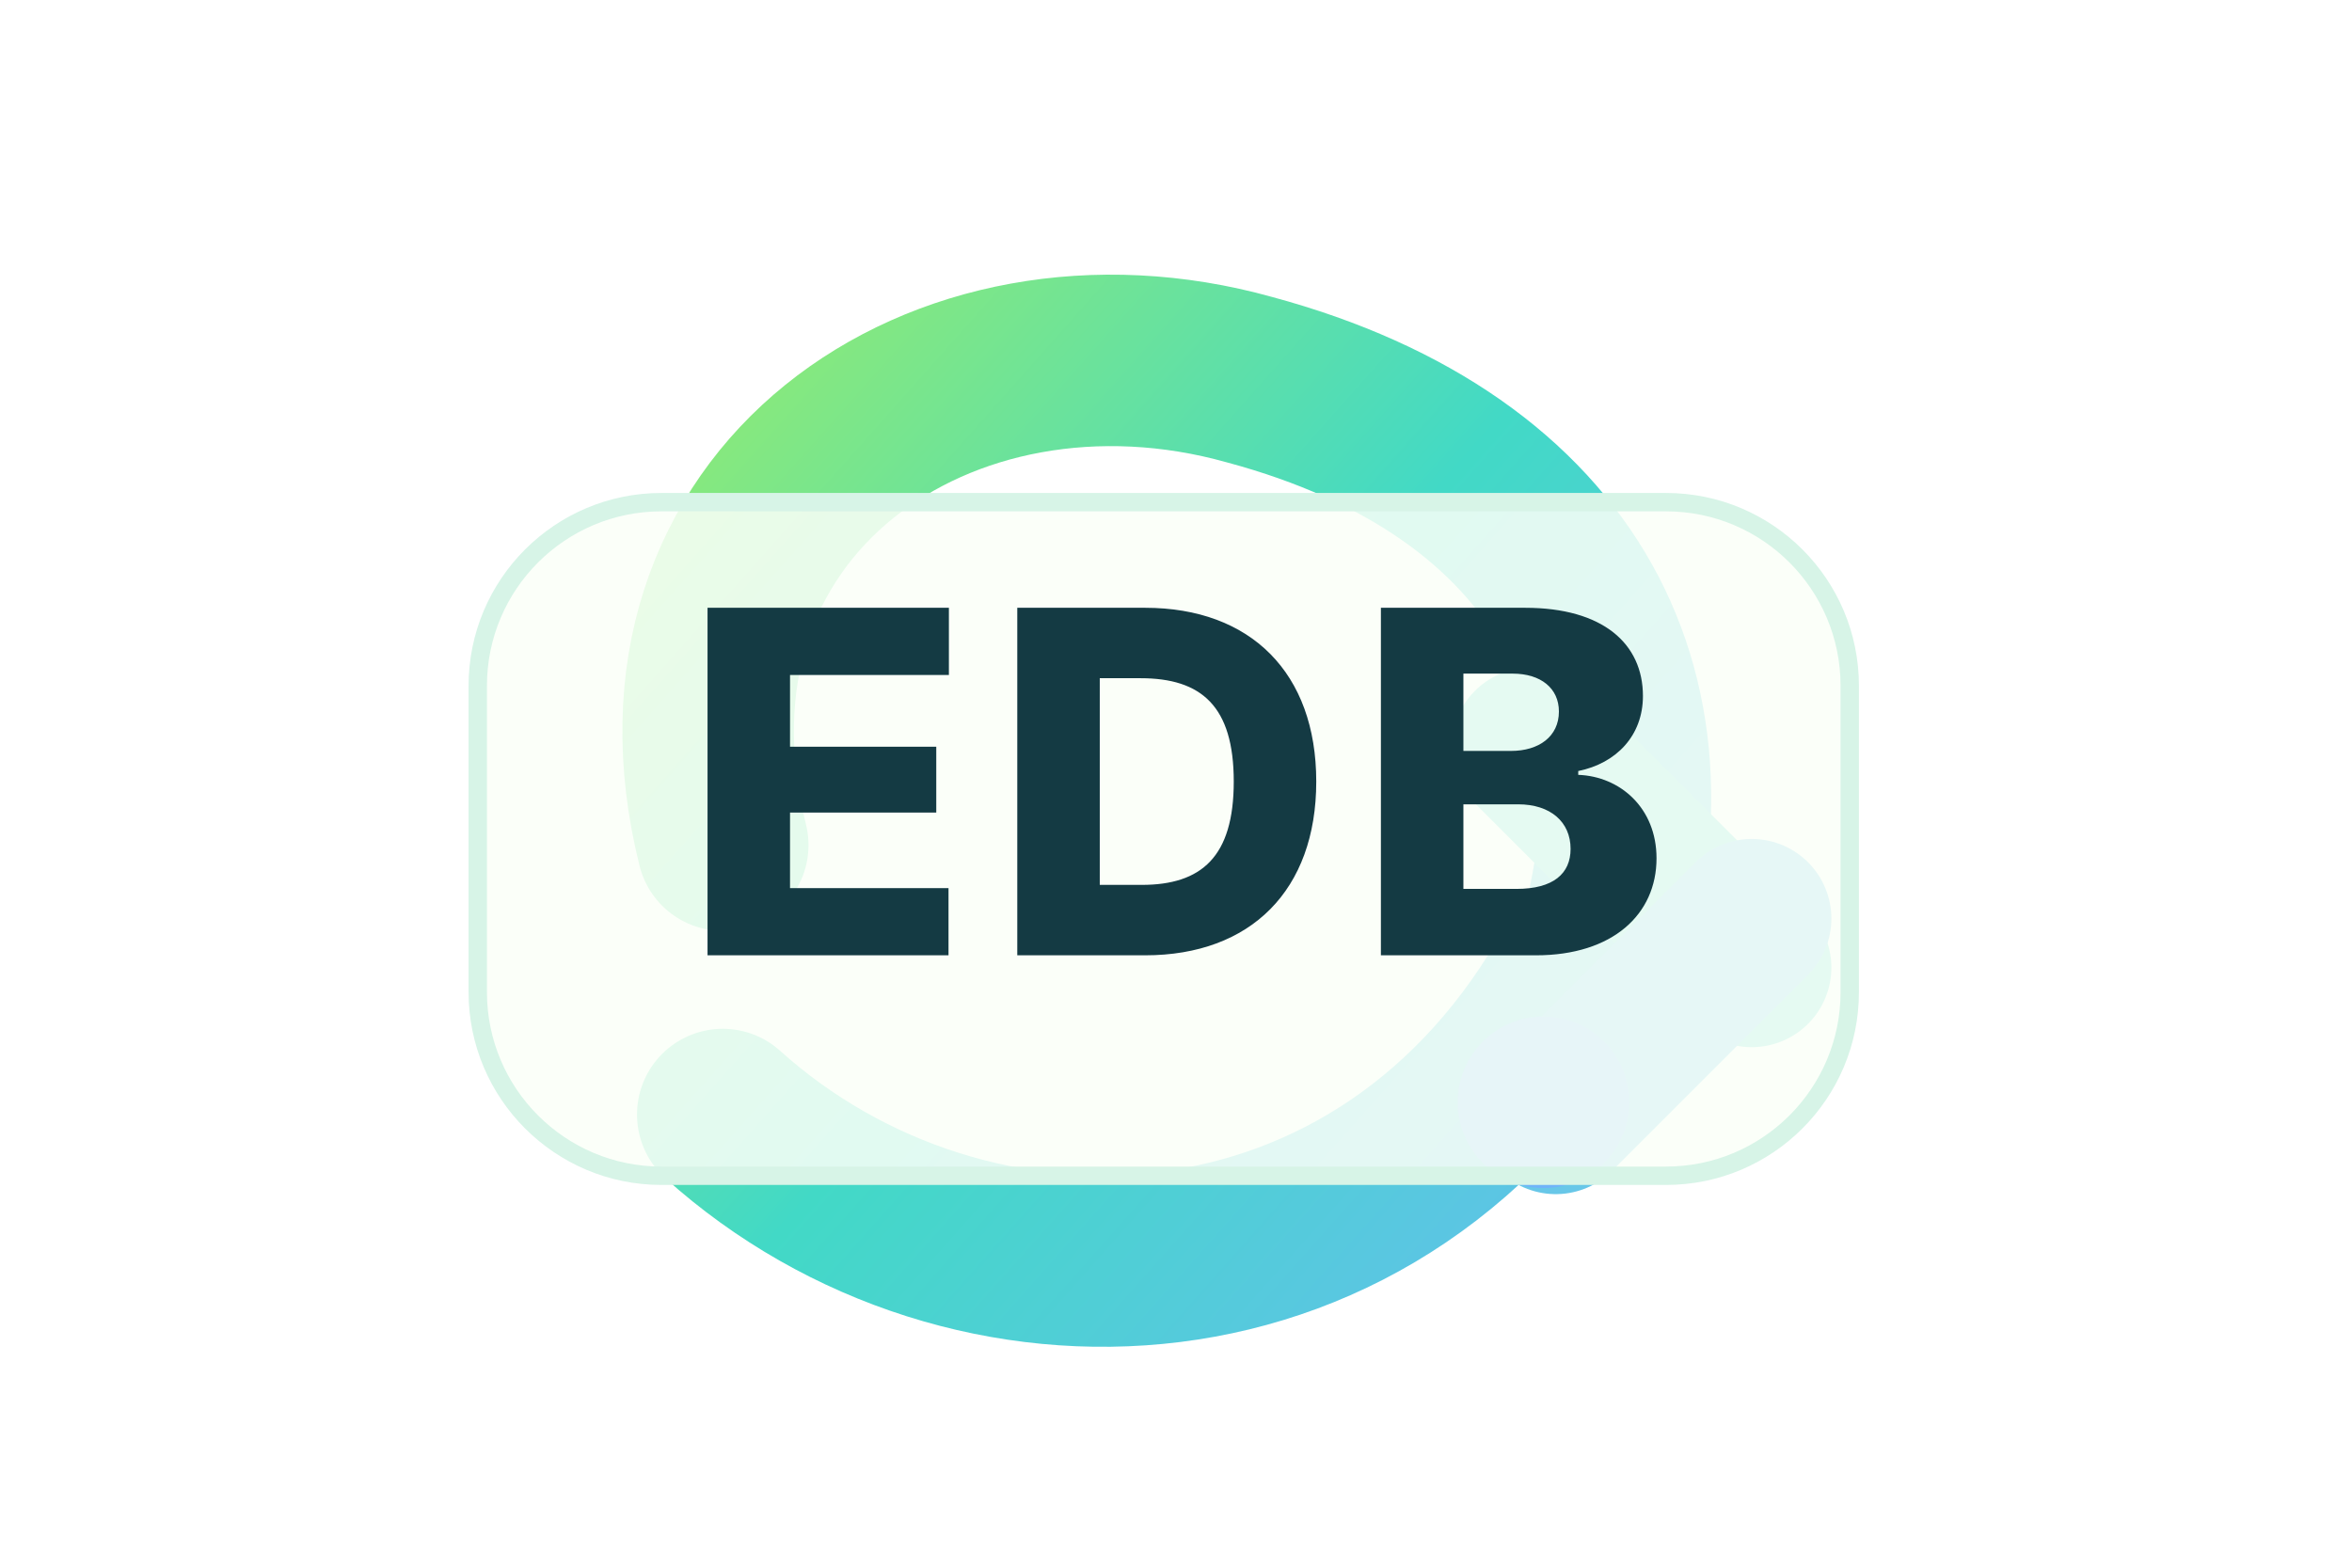
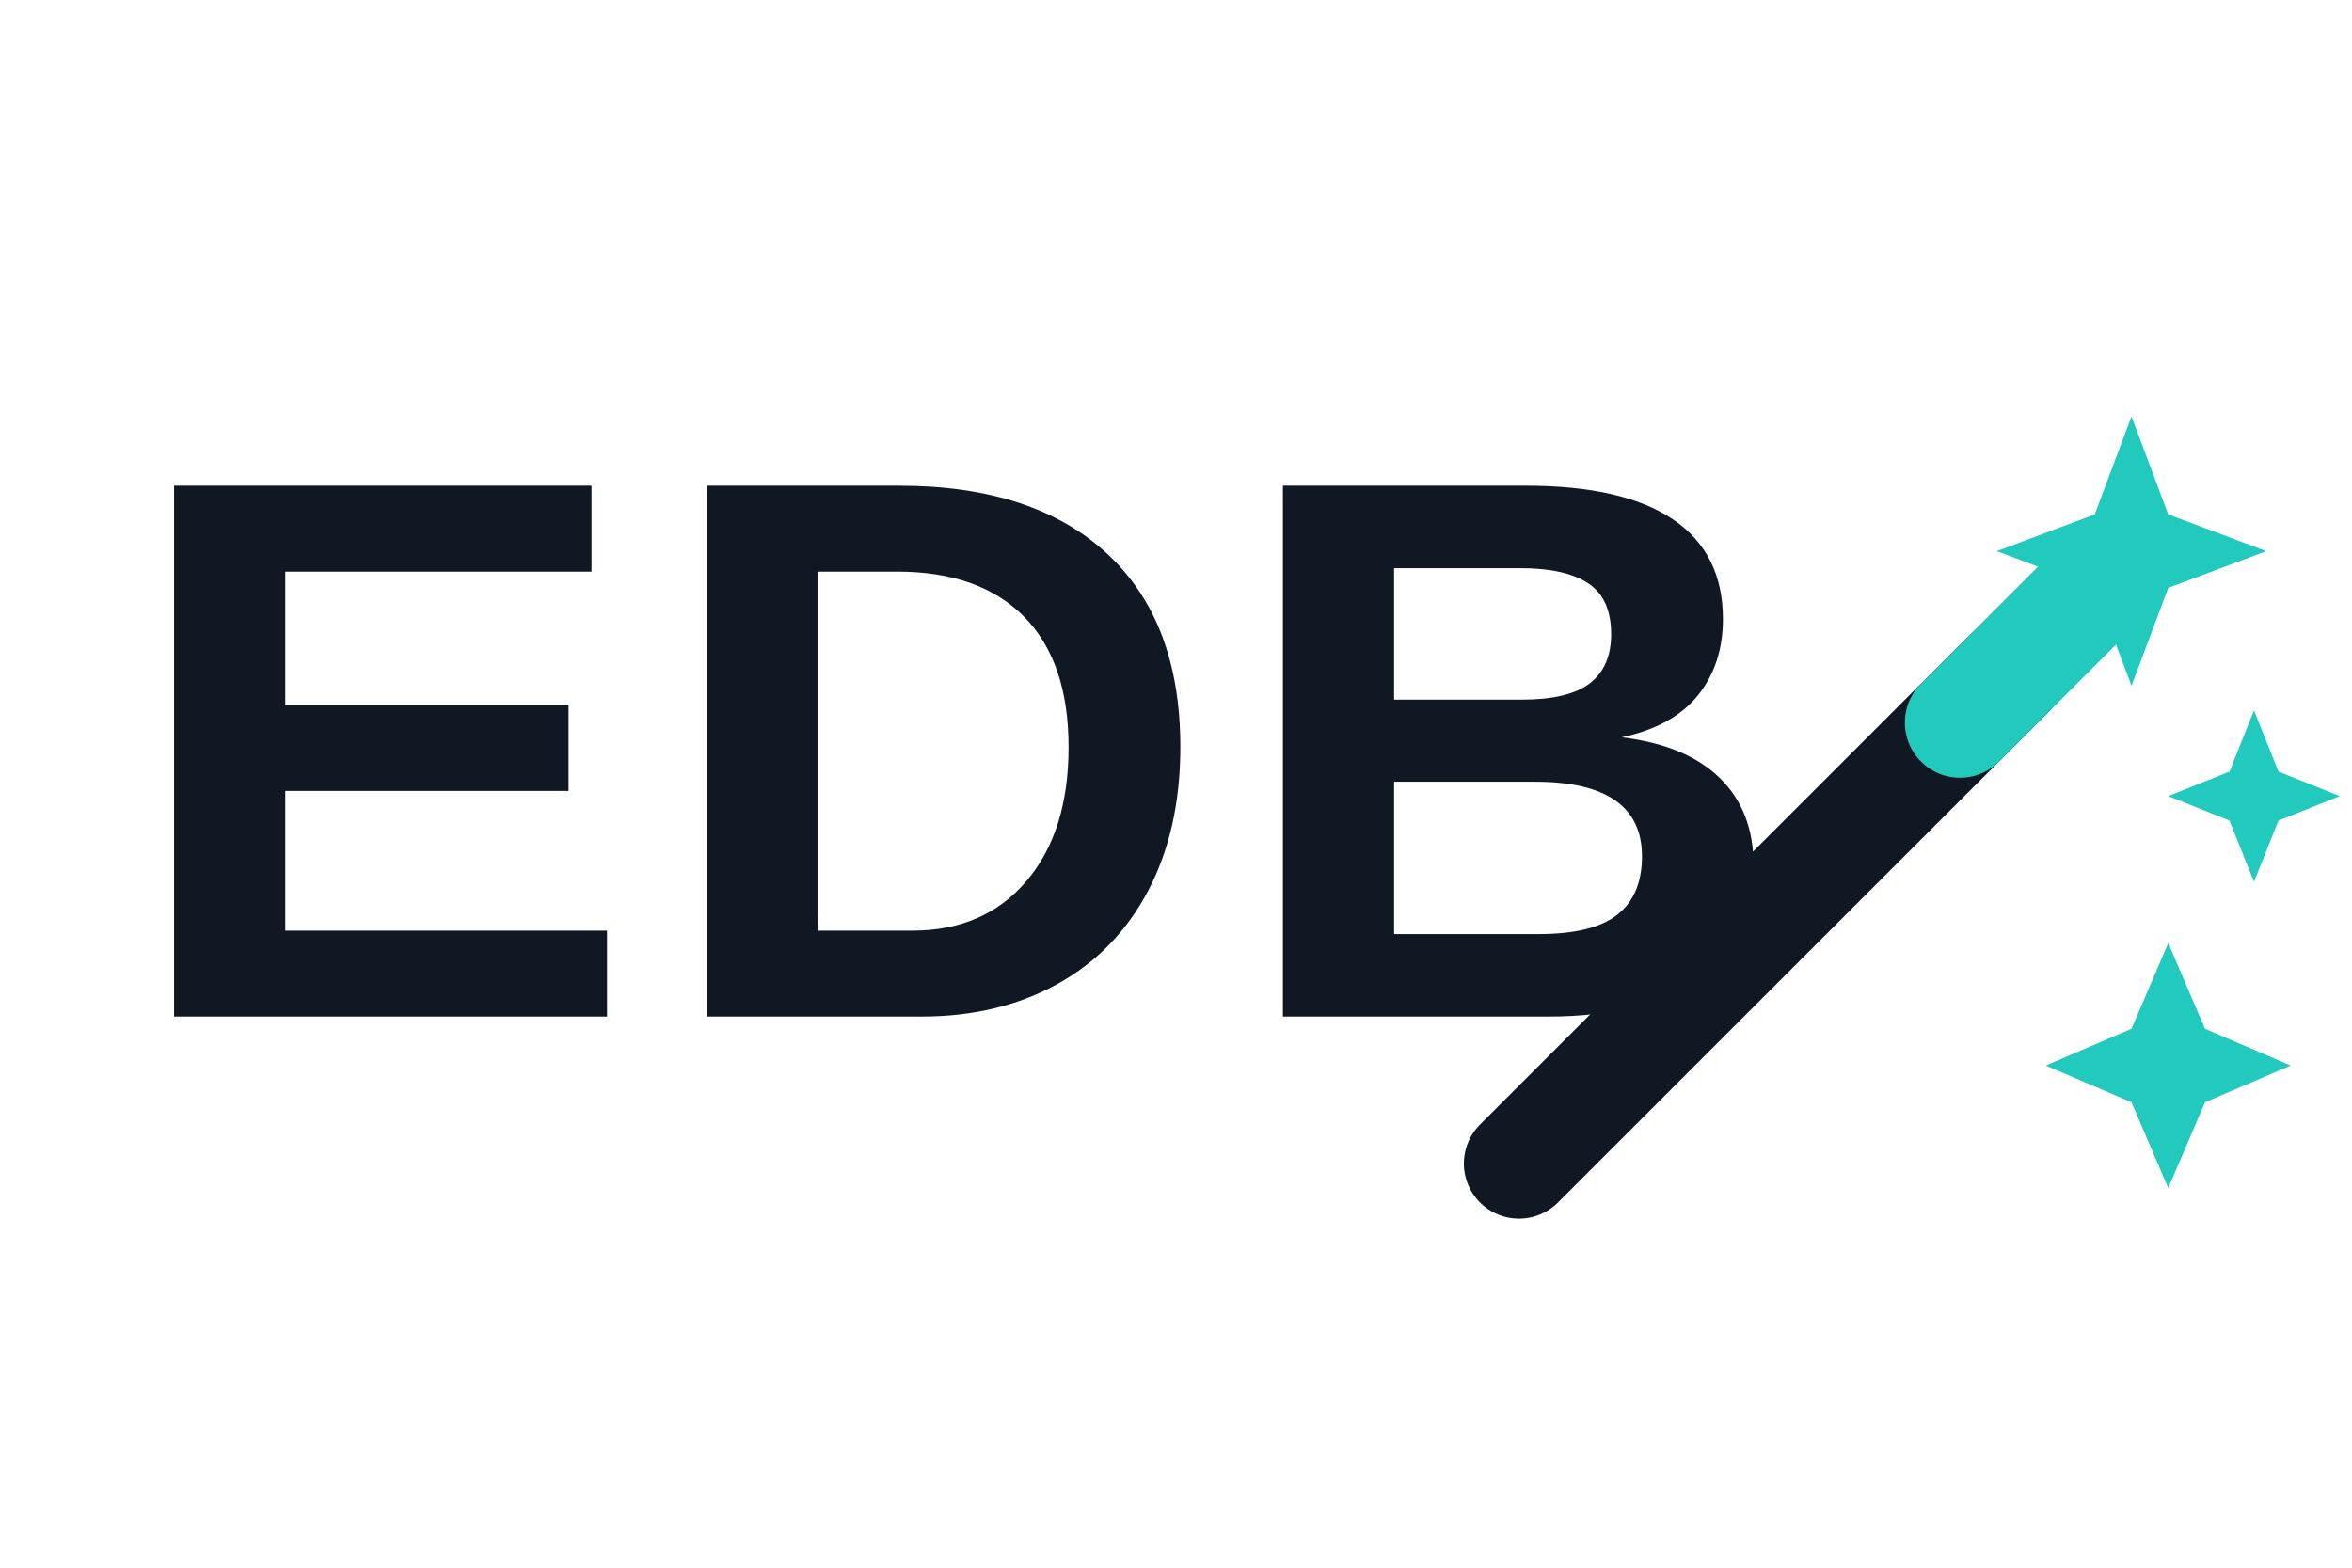
<svg xmlns="http://www.w3.org/2000/svg" viewBox="0 0 192 128" role="img" aria-label="ClassIn EDB brand mark">
-   <defs>
-     <linearGradient id="flow" x1="46" y1="16" x2="154" y2="112" gradientUnits="userSpaceOnUse">
-       <stop offset="0" stop-color="#a8f05b" />
-       <stop offset=".48" stop-color="#42d9c6" />
-       <stop offset="1" stop-color="#6fb6fa" />
-     </linearGradient>
-   </defs>
-   <g fill="none" stroke="url(#flow)" stroke-width="14" stroke-linecap="round">
-     <path d="M59 69C52 41 77 24 102 31C128 38 138 57 130 80" />
-     <path d="M129 79C113 108 79 109 59 91" />
+   <text x="78" y="83" text-anchor="middle" font-family="Arial Black, Arial, Helvetica, sans-serif" font-size="63" font-weight="900" letter-spacing="1.5" fill="#101923">EDB</text>
+   <g fill="none" stroke-linecap="round">
+     <path d="M124 95 164 55" stroke="#101923" stroke-width="9" />
+     <path d="M160 59 171 48" stroke="#22c9bd" stroke-width="9" />
  </g>
-   <g fill="none" stroke-linecap="round" stroke-width="13">
-     <path d="M125 61 143 79" stroke="#62ddcc" />
-     <path d="M143 75 127 91" stroke="#68c7e8" />
+   <g fill="#22c9bd">
+     <path d="M174 34 177 42 185 45 177 48 174 56 171 48 163 45 171 42z" />
+     <path d="M184 58 186 63 191 65 186 67 184 72 182 67 177 65 182 63z" />
+     <path d="M177 77 180 84 187 87 180 90 177 97 174 90 167 87 174 84z" />
  </g>
-   <circle cx="126" cy="90" r="7" fill="#70b4f9" />
-   <rect x="39" y="41" width="112" height="55" rx="15" fill="#fbfff8" fill-opacity=".86" stroke="#d7f4e7" stroke-width="1.5" />
-   <text x="96" y="78" text-anchor="middle" font-family="Inter, Arial, Helvetica, sans-serif" font-size="39" font-weight="800" letter-spacing="1.5" fill="#143a43">EDB</text>
</svg>
